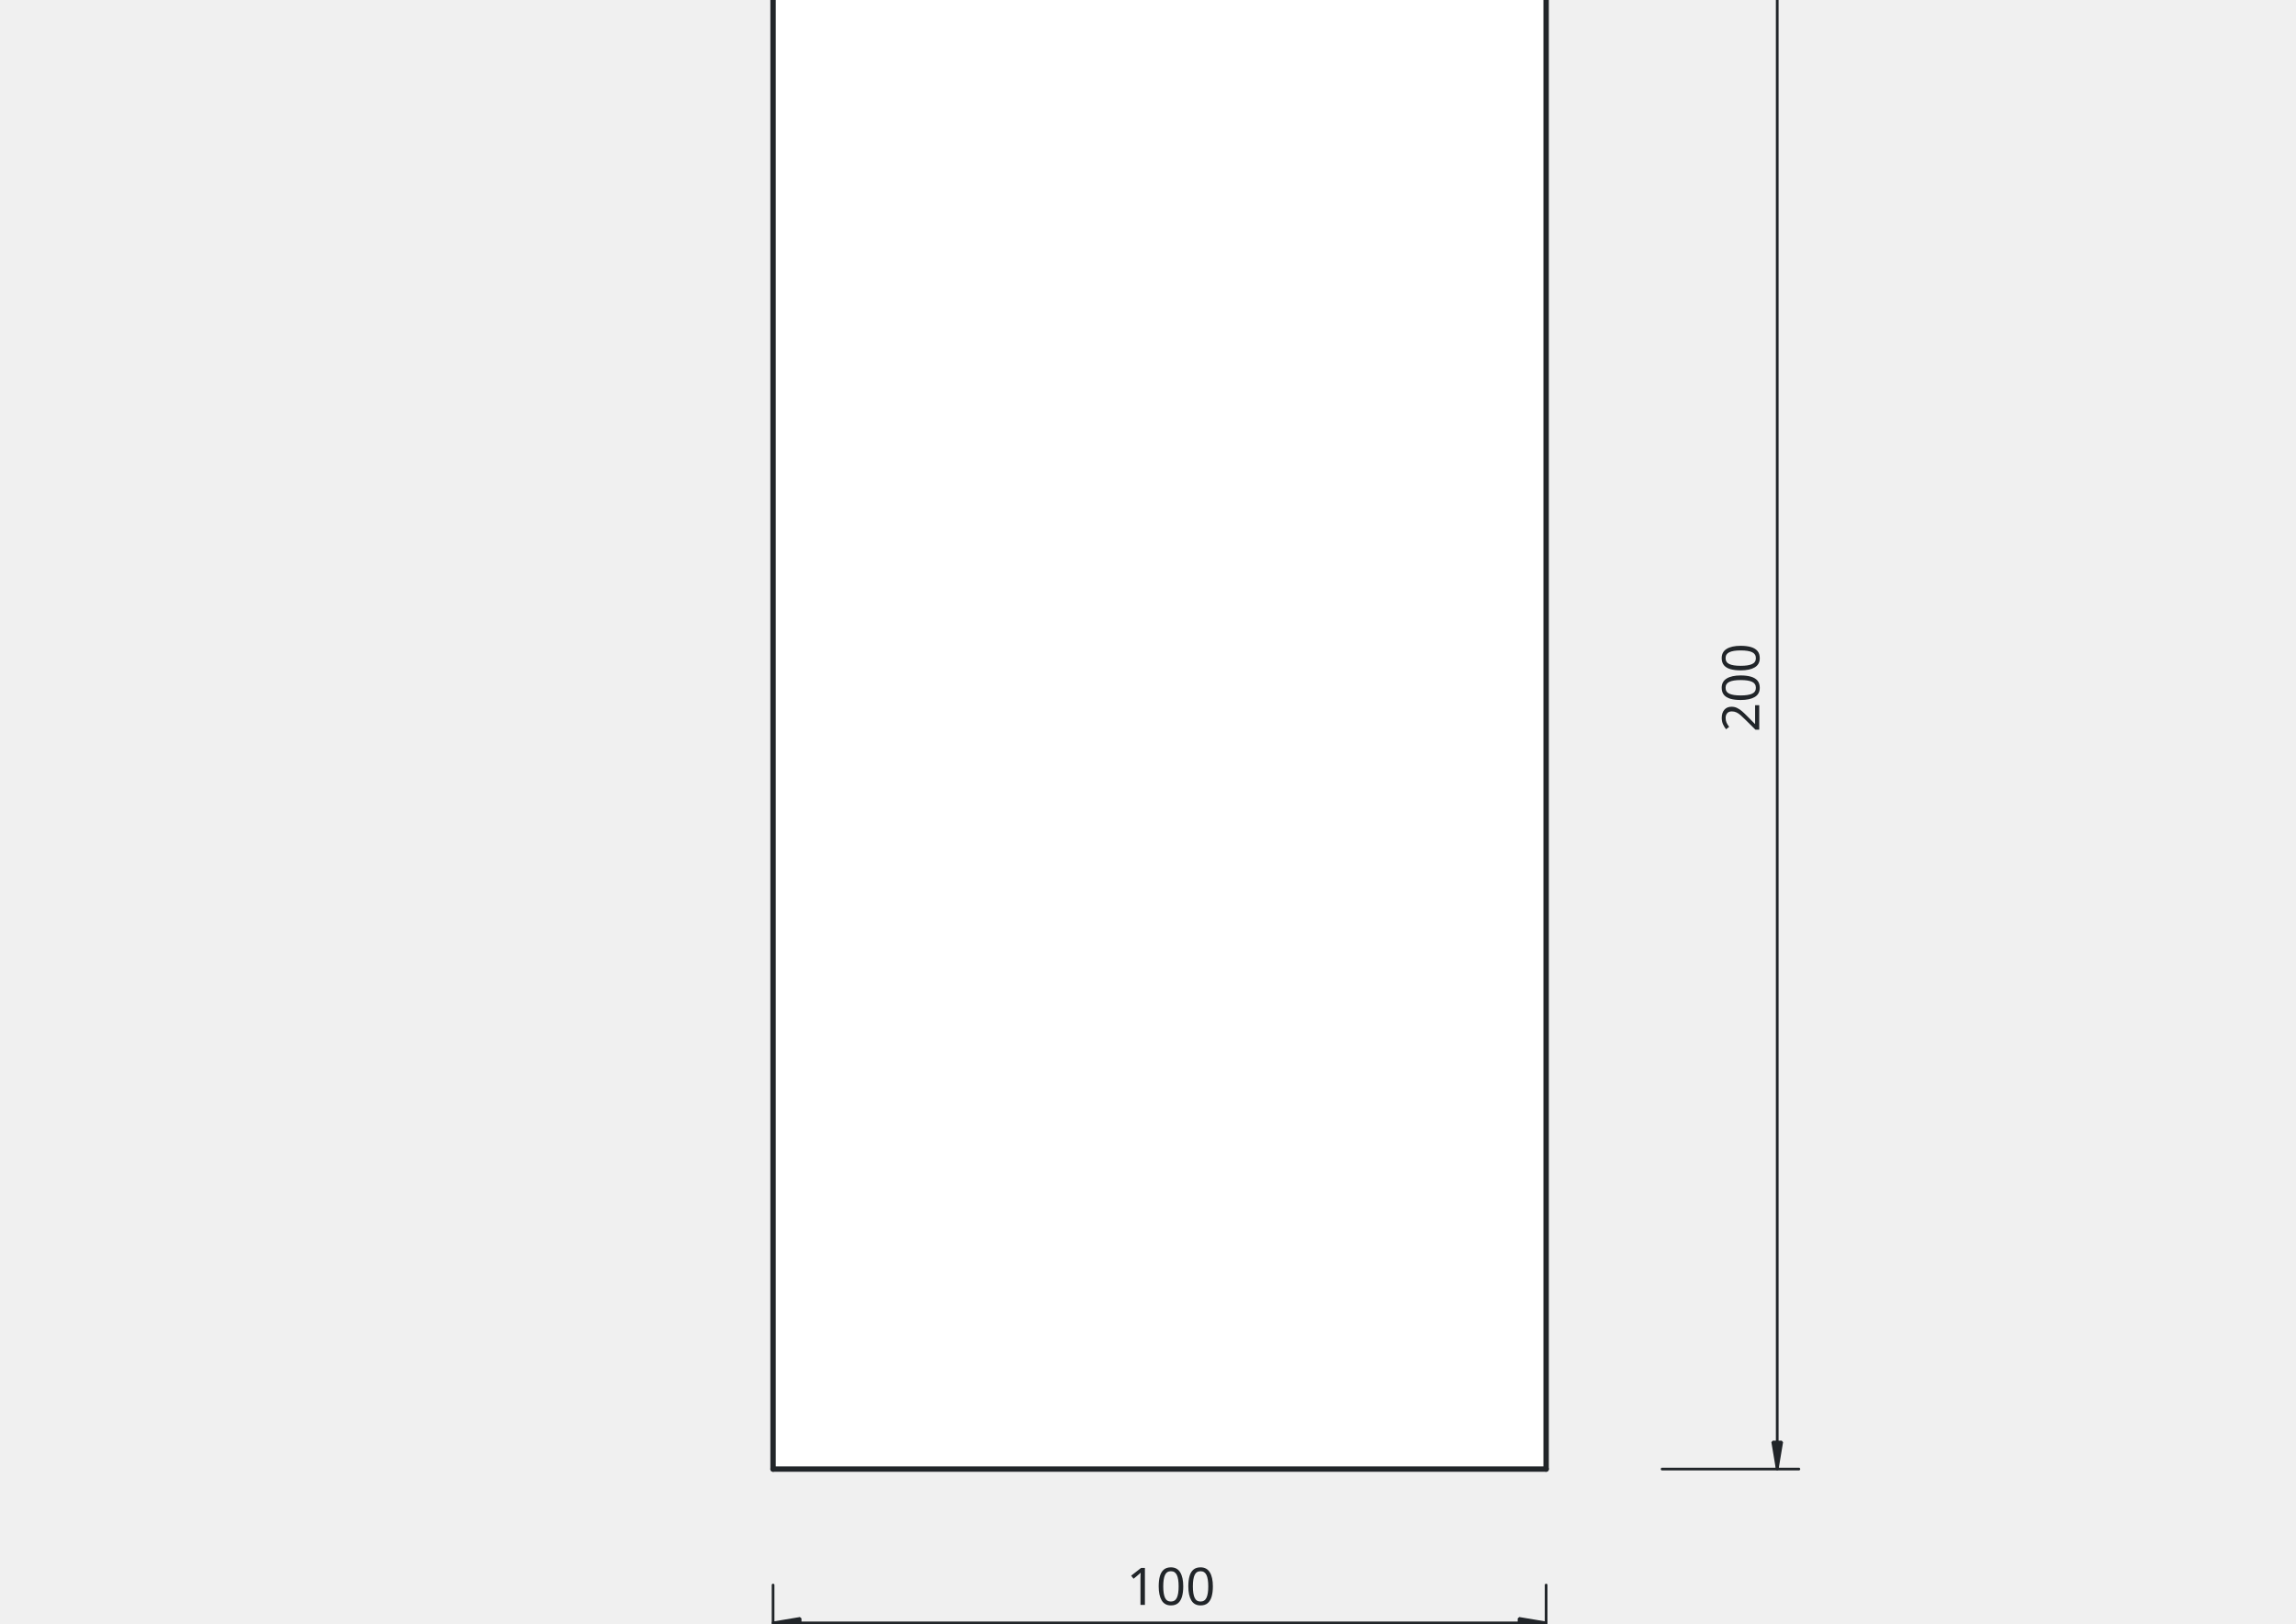
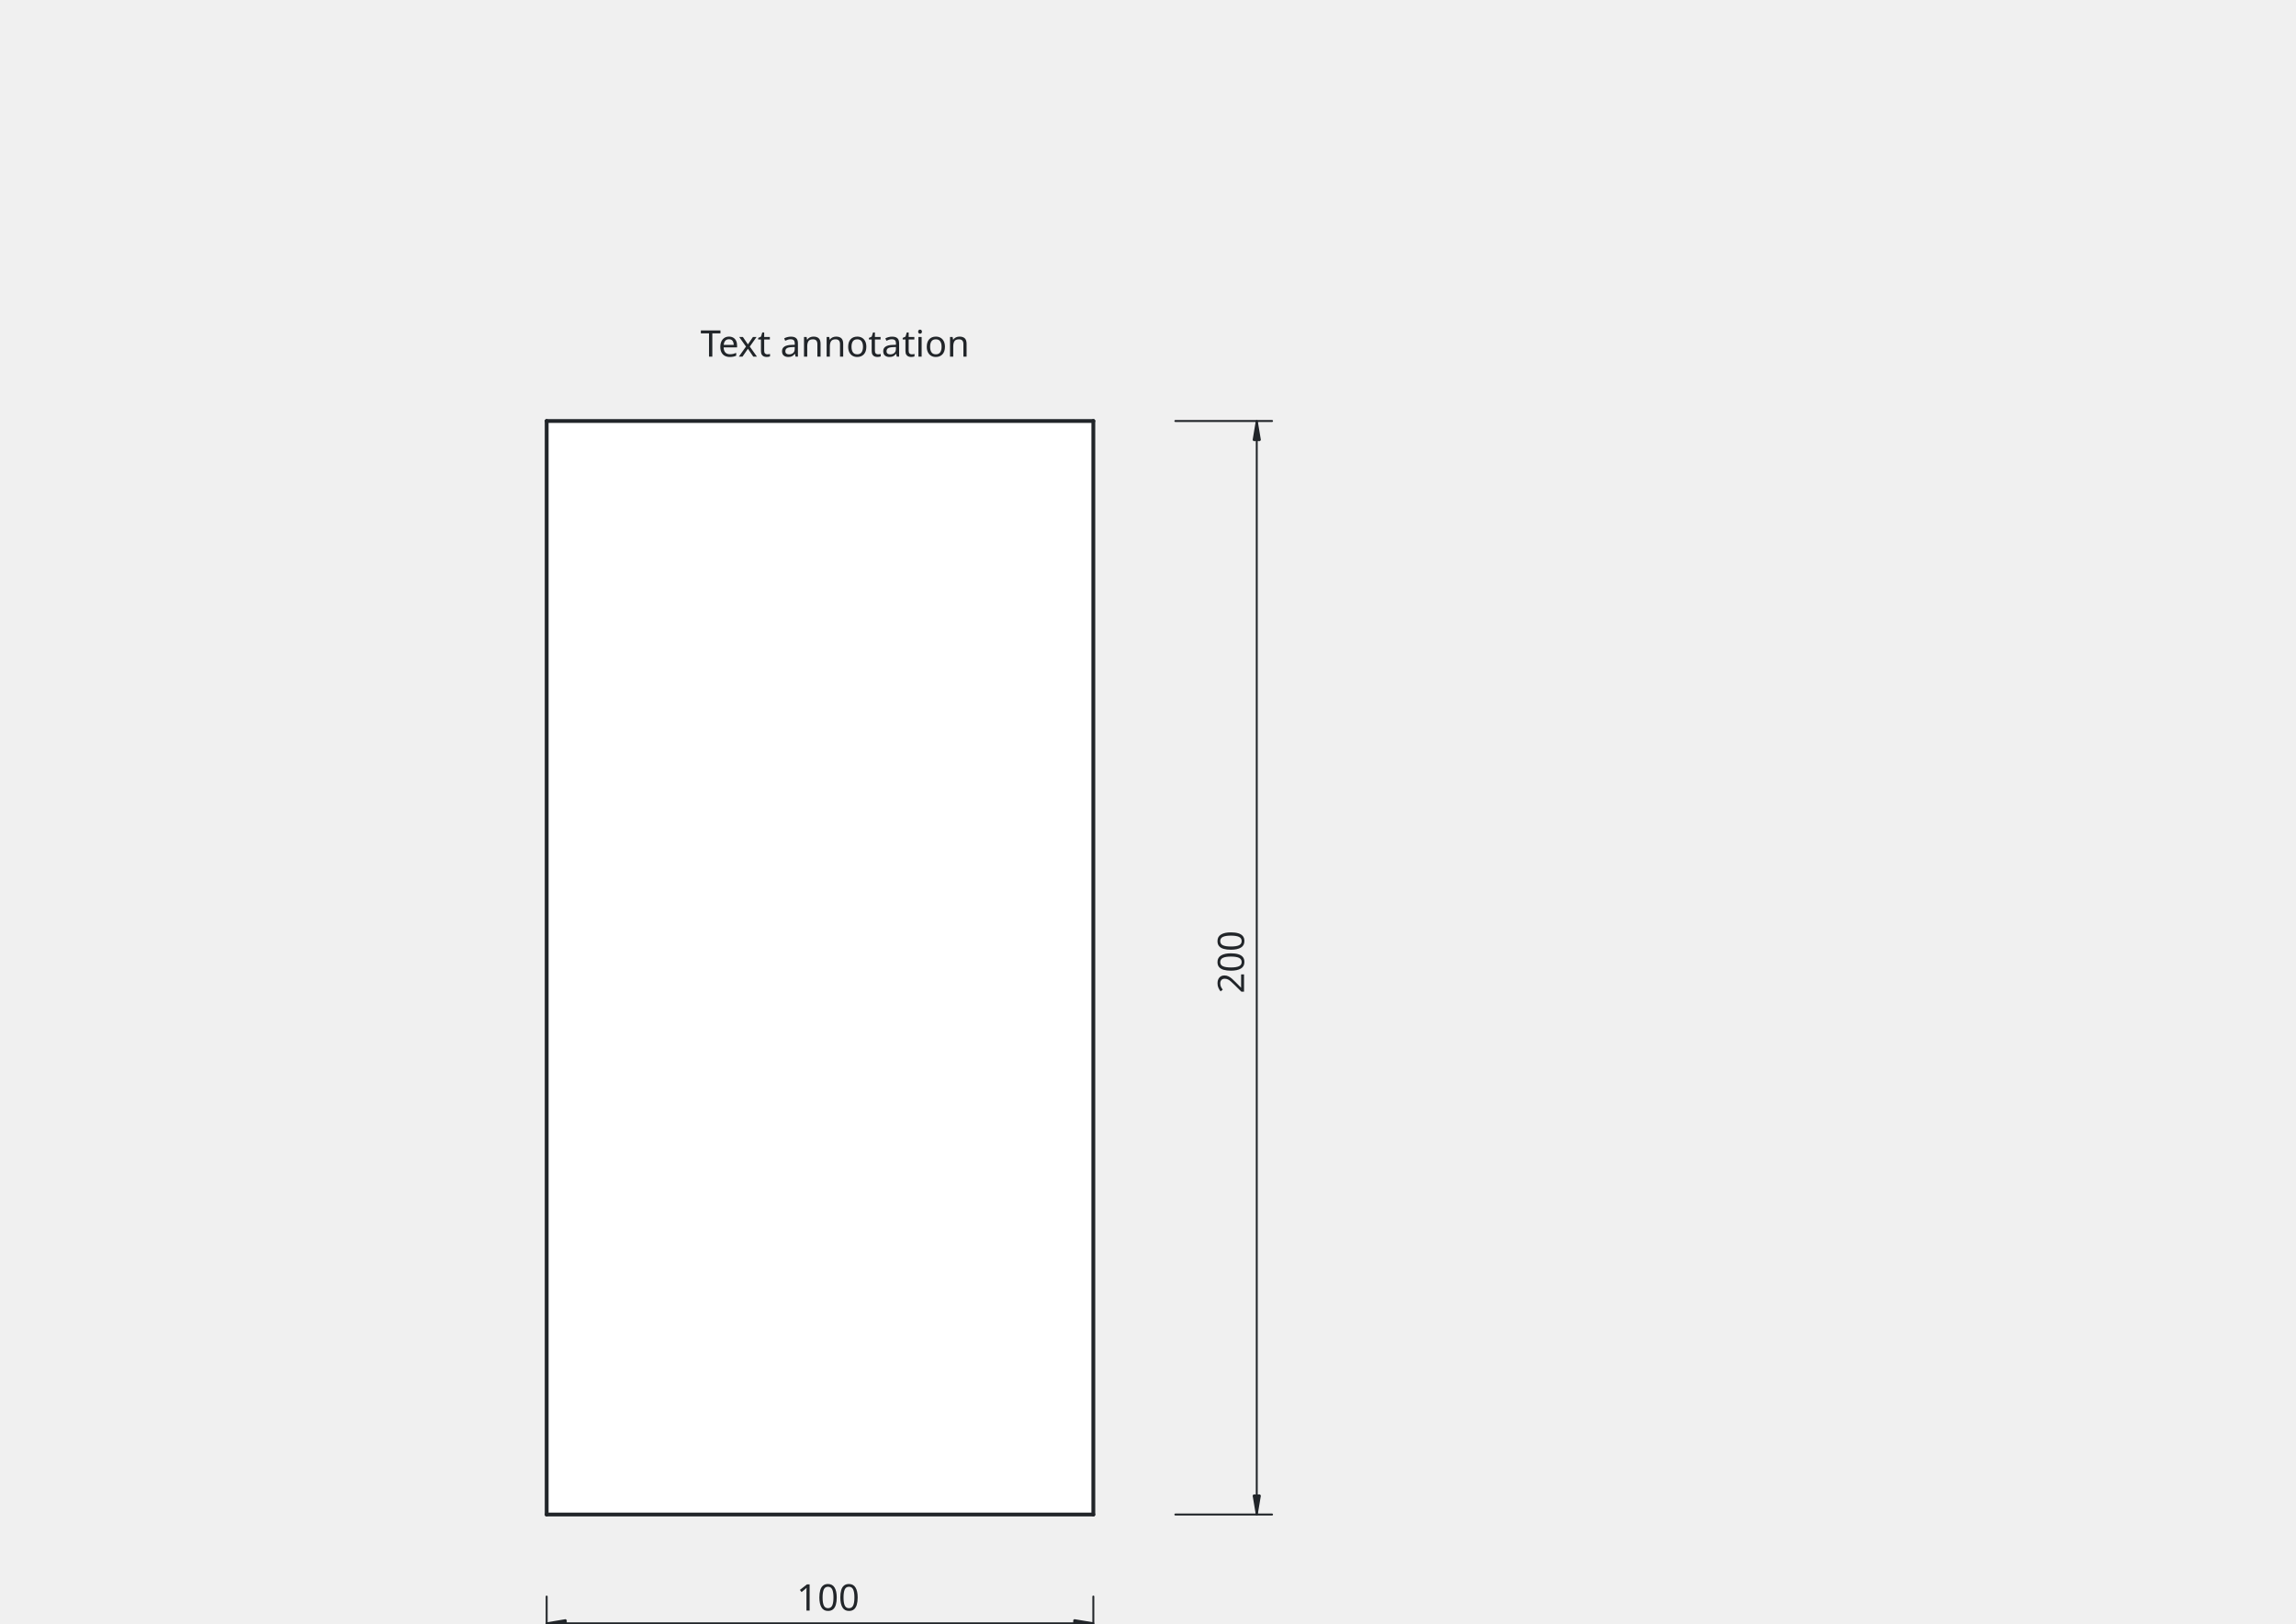
- <svg xmlns="http://www.w3.org/2000/svg" baseProfile="tiny" height="210mm" version="1.2" viewBox="0 0 2970 2100" width="297mm">
+ <svg xmlns="http://www.w3.org/2000/svg" baseProfile="tiny" height="297mm" version="1.2" viewBox="0 0 4200 2970" width="420mm">
  <defs />
  <g id="Page">
-     <g id="A4_Landscape_blank.svg" style="stroke: none;" transform="scale(10, 10)">
+     <g id="A3_Landscape_blank.svg" style="stroke: none;" transform="scale(10, 10)">
   </g>
    <g fill="none" fill-rule="evenodd" id="DrawingContent" stroke="black" stroke-linecap="square" stroke-linejoin="bevel" stroke-width="1">
-       <g fill="#ffffff" fill-opacity="1" font-family="Sans Serif" font-size="31.75" font-style="normal" font-weight="400" stroke="none" transform="matrix(1,0,0,1,1500,900)">
+       <g fill="#ffffff" fill-opacity="1" font-family="Sans Serif" font-size="31.75" font-style="normal" font-weight="400" stroke="none" transform="matrix(1,0,0,1,1500,1770)">
        <path d="M500,1000 L500,-1000 L-500,-1000 L-500,1000 L500,1000" fill-rule="evenodd" vector-effect="non-scaling-stroke" />
      </g>
-       <g fill="none" font-family="Sans Serif" font-size="31.75" font-style="normal" font-weight="400" stroke="#212529" stroke-linecap="round" stroke-linejoin="bevel" stroke-opacity="1" stroke-width="7" transform="matrix(1,0,0,1,1500,900)">
+       <g fill="none" font-family="Sans Serif" font-size="31.75" font-style="normal" font-weight="400" stroke="#212529" stroke-linecap="round" stroke-linejoin="bevel" stroke-opacity="1" stroke-width="7" transform="matrix(1,0,0,1,1500,1770)">
        <path d="M-500,1000 L500,1000" fill-rule="evenodd" vector-effect="none" />
      </g>
-       <g fill="none" font-family="Sans Serif" font-size="31.75" font-style="normal" font-weight="400" stroke="#212529" stroke-linecap="round" stroke-linejoin="bevel" stroke-opacity="1" stroke-width="7" transform="matrix(1,0,0,1,1500,900)">
+       <g fill="none" font-family="Sans Serif" font-size="31.75" font-style="normal" font-weight="400" stroke="#212529" stroke-linecap="round" stroke-linejoin="bevel" stroke-opacity="1" stroke-width="7" transform="matrix(1,0,0,1,1500,1770)">
        <path d="M500,1000 L500,-1000" fill-rule="evenodd" vector-effect="none" />
      </g>
-       <g fill="none" font-family="Sans Serif" font-size="31.75" font-style="normal" font-weight="400" stroke="#212529" stroke-linecap="round" stroke-linejoin="bevel" stroke-opacity="1" stroke-width="7" transform="matrix(1,0,0,1,1500,900)">
+       <g fill="none" font-family="Sans Serif" font-size="31.75" font-style="normal" font-weight="400" stroke="#212529" stroke-linecap="round" stroke-linejoin="bevel" stroke-opacity="1" stroke-width="7" transform="matrix(1,0,0,1,1500,1770)">
        <path d="M500,-1000 L-500,-1000" fill-rule="evenodd" vector-effect="none" />
      </g>
-       <g fill="none" font-family="Sans Serif" font-size="31.75" font-style="normal" font-weight="400" stroke="#212529" stroke-linecap="round" stroke-linejoin="bevel" stroke-opacity="1" stroke-width="7" transform="matrix(1,0,0,1,1500,900)">
+       <g fill="none" font-family="Sans Serif" font-size="31.75" font-style="normal" font-weight="400" stroke="#212529" stroke-linecap="round" stroke-linejoin="bevel" stroke-opacity="1" stroke-width="7" transform="matrix(1,0,0,1,1500,1770)">
        <path d="M-500,-1000 L-500,1000" fill-rule="evenodd" vector-effect="none" />
      </g>
-       <g fill="none" font-family="Sans Serif" font-size="31.75" font-style="normal" font-weight="400" stroke="#212529" stroke-linecap="square" stroke-linejoin="bevel" stroke-opacity="1" stroke-width="1" transform="matrix(1,0,0,1,1453.23,1983.44)">
+       <g fill="none" font-family="Sans Serif" font-size="31.75" font-style="normal" font-weight="400" stroke="#212529" stroke-linecap="square" stroke-linejoin="bevel" stroke-opacity="1" stroke-width="1" transform="matrix(1,0,0,1,1453.23,2853.44)">
        <text fill="#212529" fill-opacity="1" font-family="osifont" font-size="67" font-style="normal" font-weight="400" stroke="none" x="4" xml:space="preserve" y="92.234">100</text>
      </g>
-       <g fill="none" font-family="Sans Serif" font-size="31.75" font-style="normal" font-weight="400" stroke="#212529" stroke-linecap="round" stroke-linejoin="bevel" stroke-opacity="1" stroke-width="3.5" transform="matrix(1,0,0,1,1500,900)">
+       <g fill="none" font-family="Sans Serif" font-size="31.75" font-style="normal" font-weight="400" stroke="#212529" stroke-linecap="round" stroke-linejoin="bevel" stroke-opacity="1" stroke-width="3.5" transform="matrix(1,0,0,1,1500,1770)">
        <path d="M-500,1198.94 L500,1198.94 M500,1150 L500,1226.94 M-500,1150 L-500,1226.94" fill-rule="evenodd" vector-effect="none" />
      </g>
-       <g fill="#212529" fill-opacity="1" font-family="Sans Serif" font-size="31.75" font-style="normal" font-weight="400" stroke="#212529" stroke-linecap="round" stroke-linejoin="bevel" stroke-opacity="1" stroke-width="3.5" transform="matrix(1,0,0,1,2000,2098.94)">
+       <g fill="#212529" fill-opacity="1" font-family="Sans Serif" font-size="31.75" font-style="normal" font-weight="400" stroke="#212529" stroke-linecap="round" stroke-linejoin="bevel" stroke-opacity="1" stroke-width="3.5" transform="matrix(1,0,0,1,2000,2968.94)">
        <path d="M0,0 L-35,-5.833 L-35,5.833 L0,0" fill-rule="evenodd" vector-effect="none" />
      </g>
-       <g fill="#212529" fill-opacity="1" font-family="Sans Serif" font-size="31.75" font-style="normal" font-weight="400" stroke="#212529" stroke-linecap="round" stroke-linejoin="bevel" stroke-opacity="1" stroke-width="3.5" transform="matrix(1,0,0,1,1000,2098.94)">
+       <g fill="#212529" fill-opacity="1" font-family="Sans Serif" font-size="31.75" font-style="normal" font-weight="400" stroke="#212529" stroke-linecap="round" stroke-linejoin="bevel" stroke-opacity="1" stroke-width="3.5" transform="matrix(1,0,0,1,1000,2968.94)">
        <path d="M0,0 L35,5.833 L35,-5.833 L0,0" fill-rule="evenodd" vector-effect="none" />
      </g>
-       <g fill="none" font-family="Sans Serif" font-size="31.75" font-style="normal" font-weight="400" stroke="#212529" stroke-linecap="square" stroke-linejoin="bevel" stroke-opacity="1" stroke-width="1" transform="matrix(0,-1,1,0,2183.44,950.945)">
+       <g fill="none" font-family="Sans Serif" font-size="31.75" font-style="normal" font-weight="400" stroke="#212529" stroke-linecap="square" stroke-linejoin="bevel" stroke-opacity="1" stroke-width="1" transform="matrix(0,-1,1,0,2183.44,1820.95)">
        <text fill="#212529" fill-opacity="1" font-family="osifont" font-size="67" font-style="normal" font-weight="400" stroke="none" x="4" xml:space="preserve" y="92.234">200</text>
      </g>
-       <g fill="none" font-family="Sans Serif" font-size="31.75" font-style="normal" font-weight="400" stroke="#212529" stroke-linecap="round" stroke-linejoin="bevel" stroke-opacity="1" stroke-width="3.5" transform="matrix(1,0,0,1,1500,900)">
+       <g fill="none" font-family="Sans Serif" font-size="31.75" font-style="normal" font-weight="400" stroke="#212529" stroke-linecap="round" stroke-linejoin="bevel" stroke-opacity="1" stroke-width="3.5" transform="matrix(1,0,0,1,1500,1770)">
        <path d="M798.937,1000 L798.938,-1000 M650,-1000 L826.938,-1000 M650,1000 L826.938,1000" fill-rule="evenodd" vector-effect="none" />
      </g>
-       <g fill="#212529" fill-opacity="1" font-family="Sans Serif" font-size="31.75" font-style="normal" font-weight="400" stroke="#212529" stroke-linecap="round" stroke-linejoin="bevel" stroke-opacity="1" stroke-width="3.5" transform="matrix(1,0,0,1,2298.94,-100)">
+       <g fill="#212529" fill-opacity="1" font-family="Sans Serif" font-size="31.75" font-style="normal" font-weight="400" stroke="#212529" stroke-linecap="round" stroke-linejoin="bevel" stroke-opacity="1" stroke-width="3.5" transform="matrix(1,0,0,1,2298.94,770)">
        <path d="M0,0 L-5.833,35 L5.833,35 L0,0" fill-rule="evenodd" vector-effect="none" />
      </g>
-       <g fill="#212529" fill-opacity="1" font-family="Sans Serif" font-size="31.75" font-style="normal" font-weight="400" stroke="#212529" stroke-linecap="round" stroke-linejoin="bevel" stroke-opacity="1" stroke-width="3.5" transform="matrix(1,0,0,1,2298.94,1900)">
+       <g fill="#212529" fill-opacity="1" font-family="Sans Serif" font-size="31.75" font-style="normal" font-weight="400" stroke="#212529" stroke-linecap="round" stroke-linejoin="bevel" stroke-opacity="1" stroke-width="3.5" transform="matrix(1,0,0,1,2298.94,2770)">
        <path d="M0,0 L5.833,-35 L-5.833,-35 L0,0" fill-rule="evenodd" vector-effect="none" />
+       </g>
+       <g fill="none" font-family="Sans Serif" font-size="31.75" font-style="normal" font-weight="400" stroke="#212529" stroke-linecap="square" stroke-linejoin="bevel" stroke-opacity="1" stroke-width="1" transform="matrix(1,0,0,1,1277.39,560)">
+         <text fill="#212529" fill-opacity="1" font-family="osifont" font-size="67" font-style="normal" font-weight="400" stroke="none" x="4" xml:space="preserve" y="92.234">Text annotation</text>
+       </g>
+       <g fill="none" font-family="Sans Serif" font-size="31.75" font-style="normal" font-weight="400" stroke="#000000" stroke-linecap="square" stroke-linejoin="bevel" stroke-opacity="1" stroke-width="1" transform="matrix(1,0,0,1,1277.39,560)">
+         <text fill="#000000" fill-opacity="1" font-family="Sans Serif" font-size="31.75" font-style="normal" font-weight="400" stroke="none" x="437.406" xml:space="preserve" y="92.234" />
      </g>
    </g>
  </g>
</svg>
